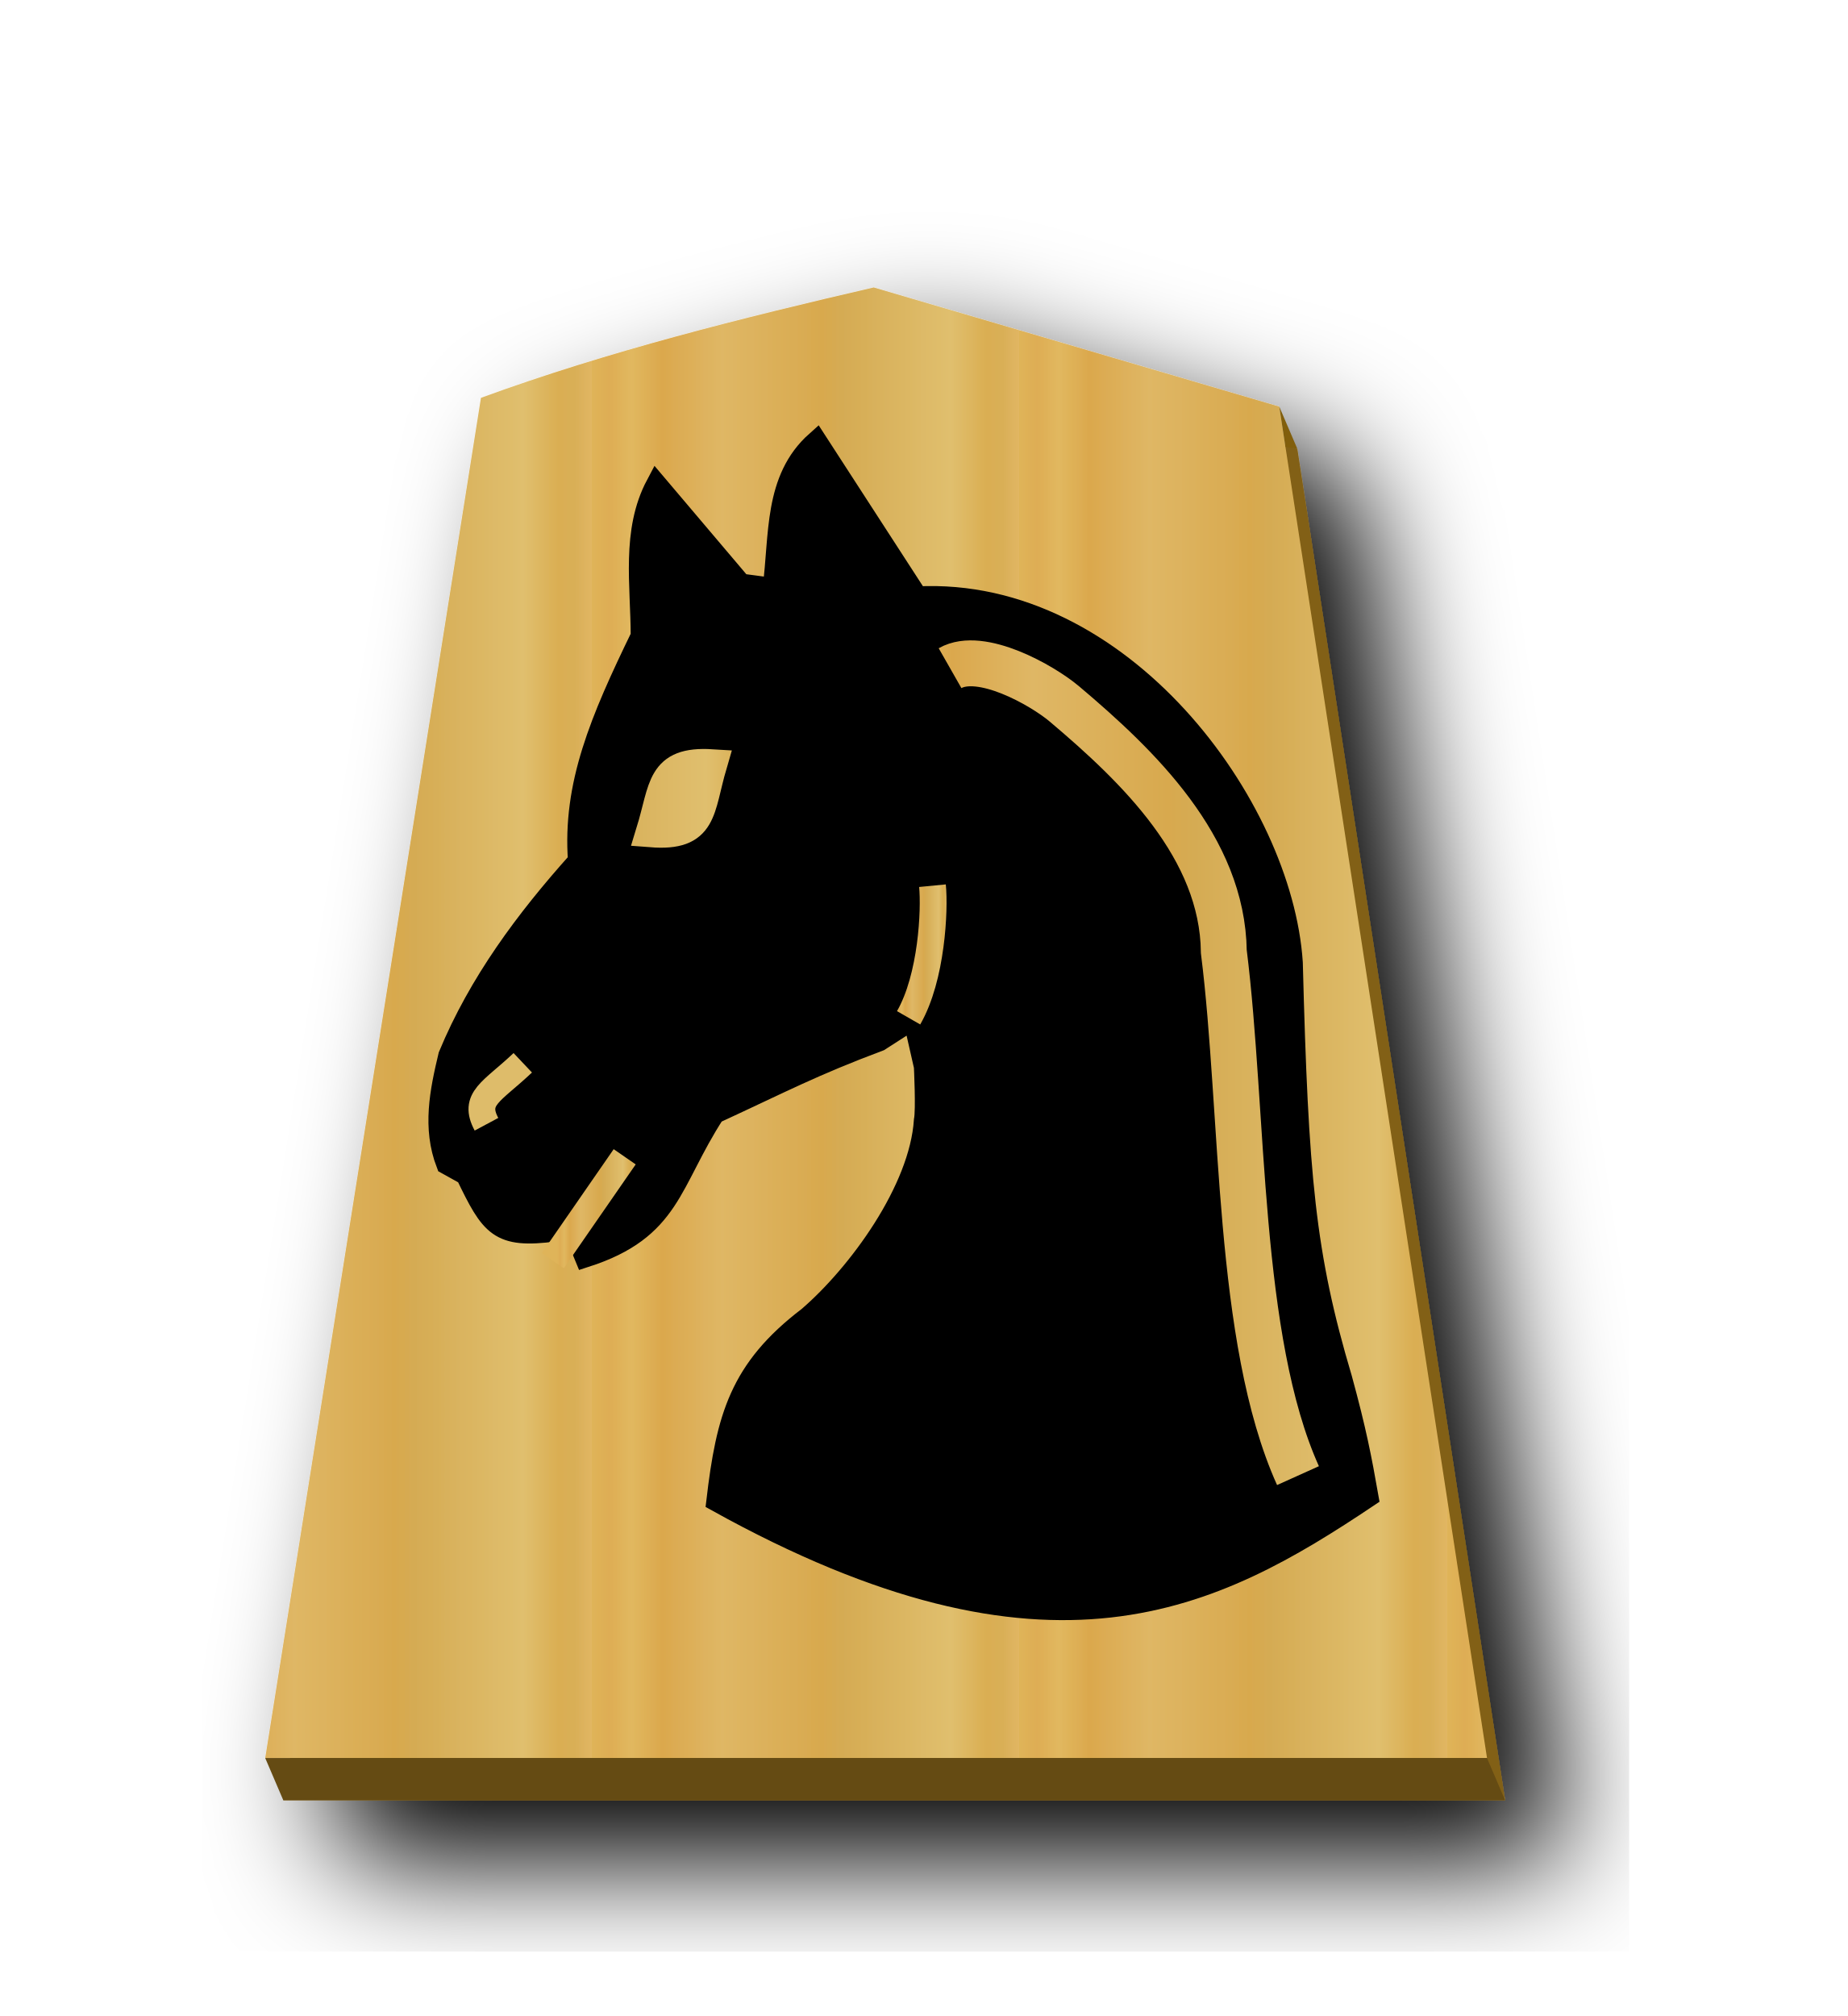
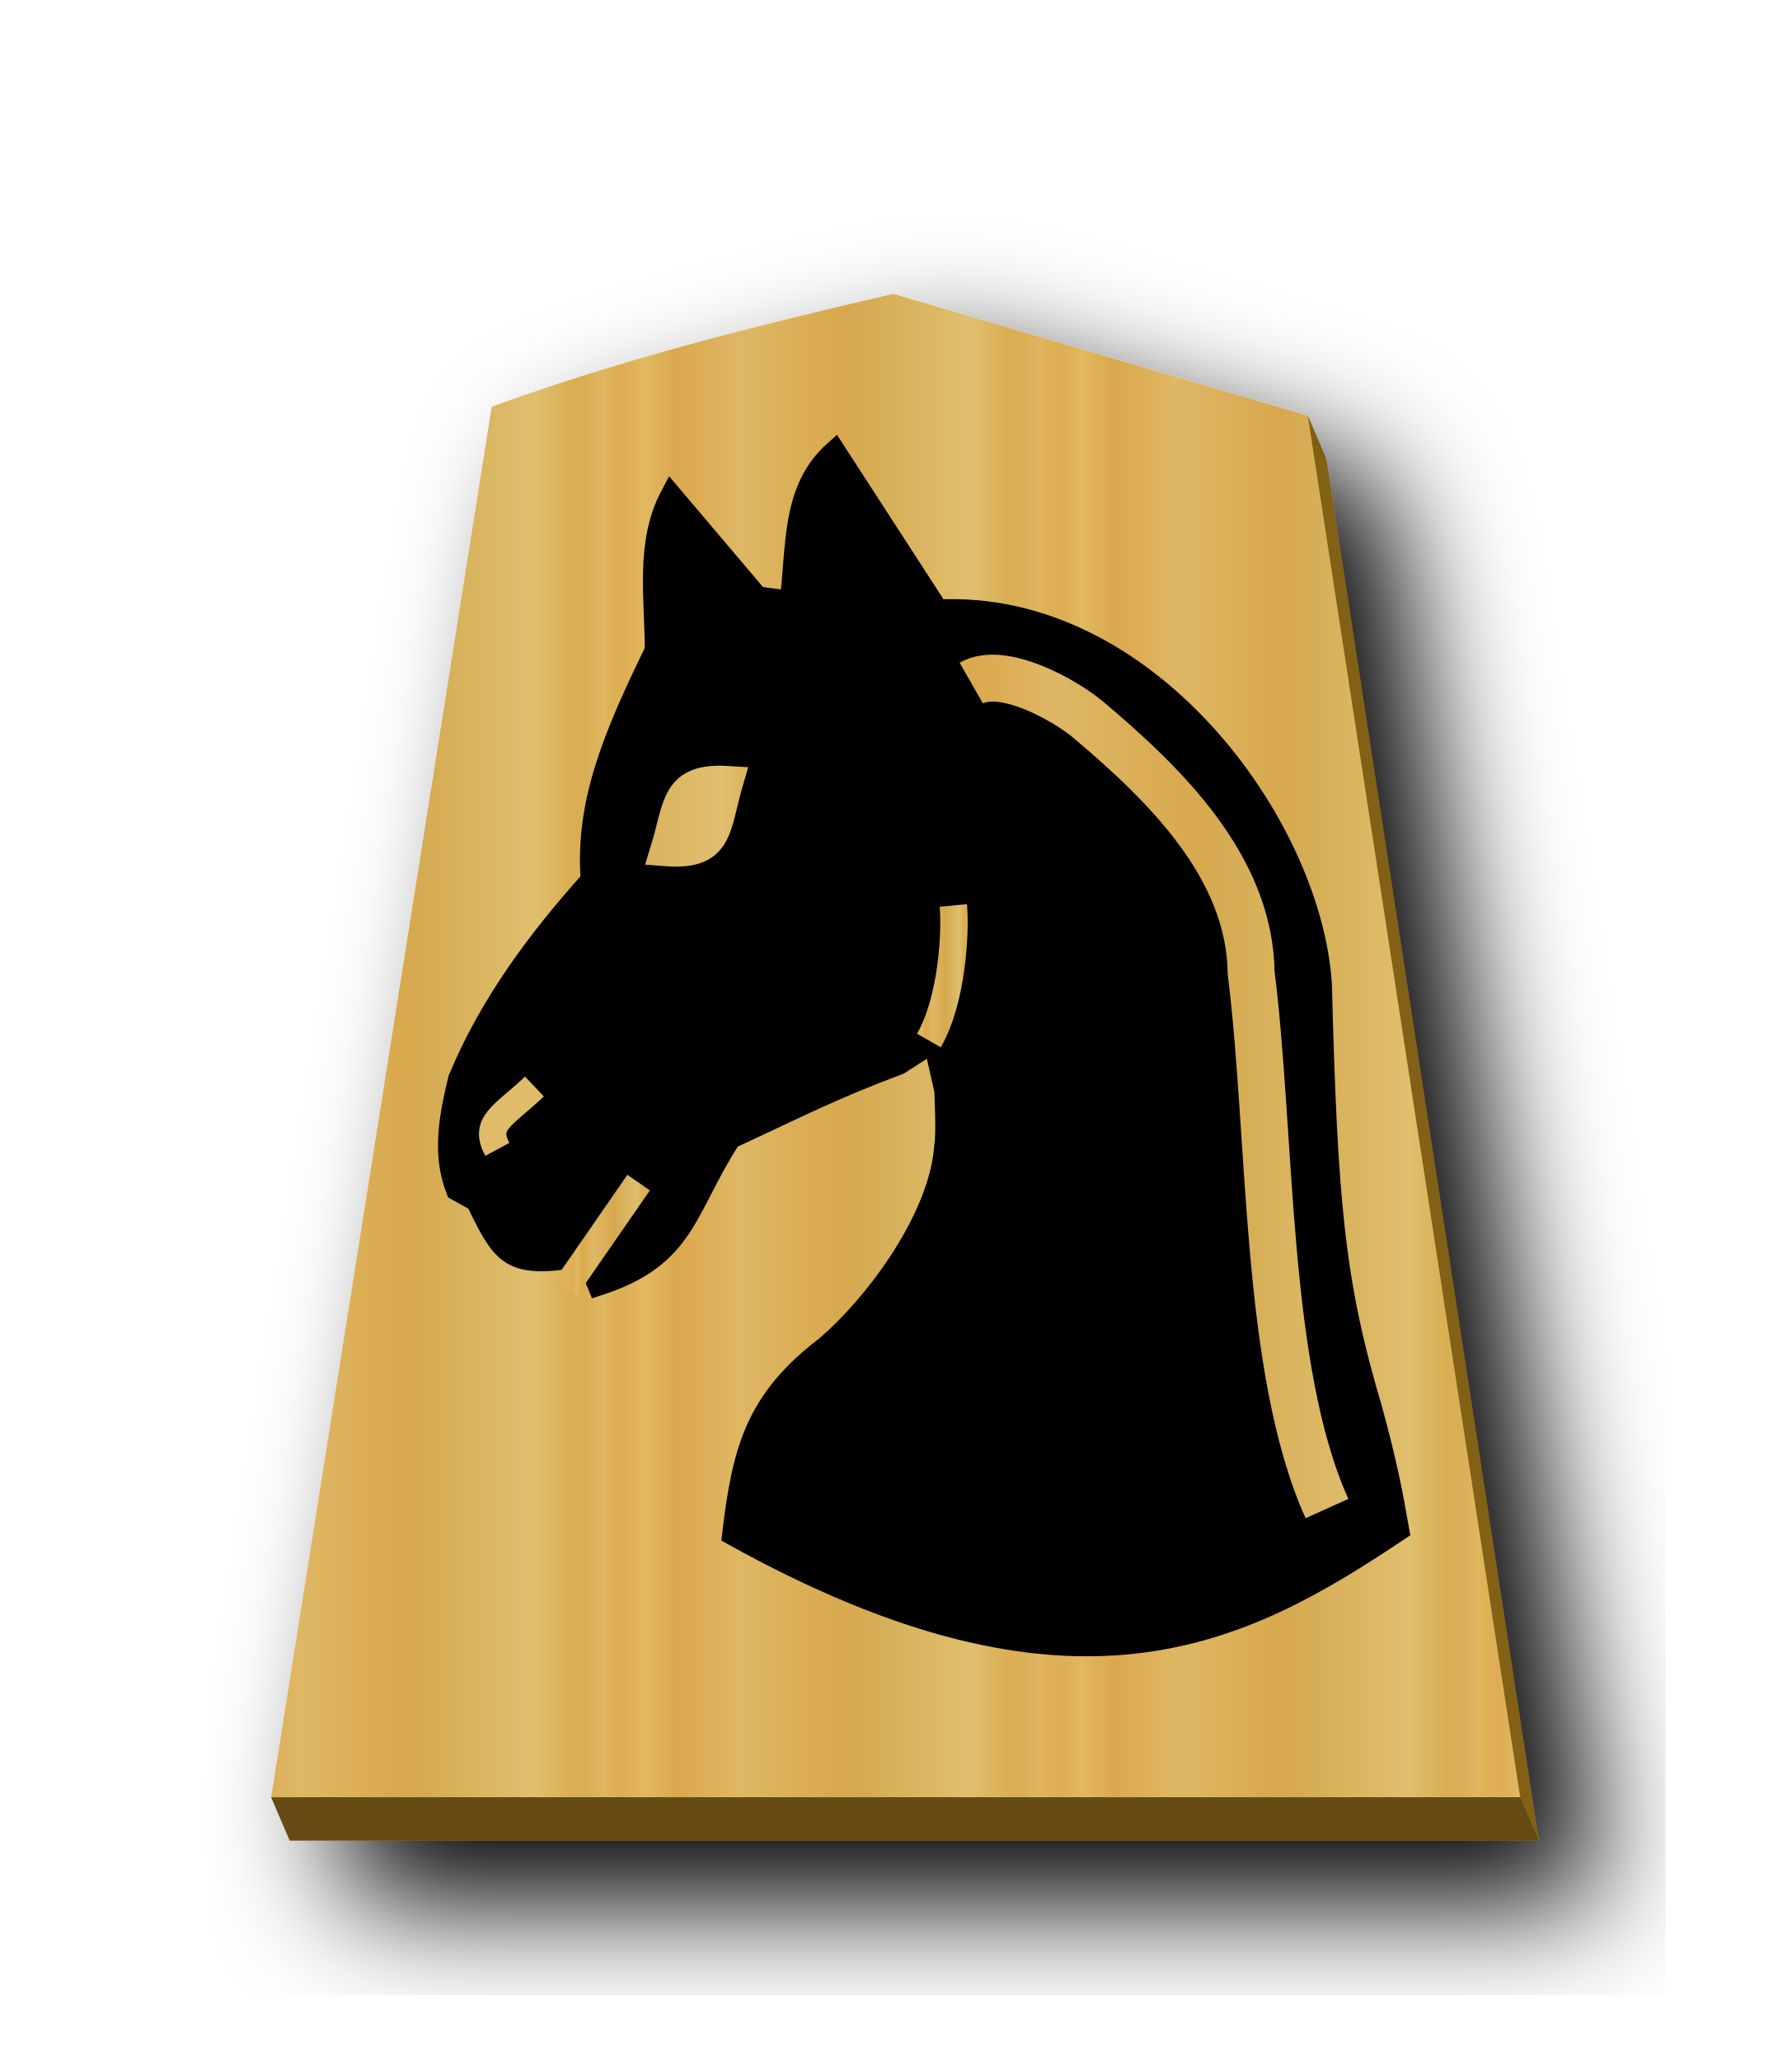
- <svg xmlns="http://www.w3.org/2000/svg" xmlns:xlink="http://www.w3.org/1999/xlink" width="55" height="60" version="1.1" id="svg1717">
+ <svg xmlns="http://www.w3.org/2000/svg" xmlns:xlink="http://www.w3.org/1999/xlink" width="52.157" height="60" version="1.1" id="svg1717">
  <defs id="defs1721">
    <filter style="color-interpolation-filters:sRGB" id="filter1552">
      <feFlood flood-opacity="0.498" flood-color="rgb(0,0,0)" result="flood" id="feFlood1542" />
      <feComposite in="flood" in2="SourceGraphic" operator="in" result="composite1" id="feComposite1544" />
      <feGaussianBlur in="composite1" stdDeviation="2.5" result="blur" id="feGaussianBlur1546" />
      <feOffset dx="4.57967e-15" dy="4.41314e-15" result="offset" id="feOffset1548" />
      <feComposite in="SourceGraphic" in2="offset" operator="over" result="composite2" id="feComposite1550" />
    </filter>
    <filter style="color-interpolation-filters:sRGB" id="filter1540">
      <feFlood flood-opacity="0.498" flood-color="rgb(0,0,0)" result="flood" id="feFlood1530" />
      <feComposite in="flood" in2="SourceGraphic" operator="in" result="composite1" id="feComposite1532" />
      <feGaussianBlur in="composite1" stdDeviation="2.5" result="blur" id="feGaussianBlur1534" />
      <feOffset dx="4.57967e-15" dy="4.41314e-15" result="offset" id="feOffset1536" />
      <feComposite in="SourceGraphic" in2="offset" operator="over" result="composite2" id="feComposite1538" />
    </filter>
    <filter id="drop-shadow-9">
      <feGaussianBlur in="SourceAlpha" result="blur" stdDeviation="2" id="feGaussianBlur5056" />
      <feOffset result="offsetBlur" dx="2" dy="2" id="feOffset5058" />
      <feBlend in="SourceGraphic" in2="offsetBlur" mode="normal" id="feBlend5060" />
    </filter>
    <filter id="drop-shadow-2">
      <feGaussianBlur in="SourceAlpha" result="blur" stdDeviation="2" id="feGaussianBlur6807" />
      <feOffset result="offsetBlur" dx="2" dy="2" id="feOffset6809" />
      <feBlend in="SourceGraphic" in2="offsetBlur" mode="normal" id="feBlend6811" />
    </filter>
    <filter id="drop-shadow-2-8">
      <feGaussianBlur in="SourceAlpha" result="blur" stdDeviation="2" id="feGaussianBlur6807-2" />
      <feOffset result="offsetBlur" dx="2" dy="2" id="feOffset6809-8" />
      <feBlend in="SourceGraphic" in2="offsetBlur" mode="normal" id="feBlend6811-0" />
    </filter>
    <filter id="drop-shadow-6">
      <feGaussianBlur in="SourceAlpha" result="blur" stdDeviation="2" id="feGaussianBlur5056-9" />
      <feOffset result="offsetBlur" dx="2" dy="2" id="feOffset5058-0" />
      <feBlend in="SourceGraphic" in2="offsetBlur" mode="normal" id="feBlend5060-9" />
    </filter>
    <filter id="drop-shadow-27">
      <feGaussianBlur in="SourceAlpha" result="blur" stdDeviation="2" id="feGaussianBlur5056-5" />
      <feOffset result="offsetBlur" dx="2" dy="2" id="feOffset5058-6" />
      <feBlend in="SourceGraphic" in2="offsetBlur" mode="normal" id="feBlend5060-96" />
    </filter>
    <filter id="drop-shadow-2-88">
      <feGaussianBlur in="SourceAlpha" result="blur" stdDeviation="2" id="feGaussianBlur6807-1" />
      <feOffset result="offsetBlur" dx="2" dy="2" id="feOffset6809-5" />
      <feBlend in="SourceGraphic" in2="offsetBlur" mode="normal" id="feBlend6811-7" />
    </filter>
    <filter id="drop-shadow-2-6">
      <feGaussianBlur in="SourceAlpha" result="blur" stdDeviation="2" id="feGaussianBlur6807-4" />
      <feOffset result="offsetBlur" dx="2" dy="2" id="feOffset6809-6" />
      <feBlend in="SourceGraphic" in2="offsetBlur" mode="normal" id="feBlend6811-8" />
    </filter>
    <filter id="drop-shadow-62">
      <feGaussianBlur in="SourceAlpha" result="blur" stdDeviation="2" id="feGaussianBlur5056-7" />
      <feOffset result="offsetBlur" dx="2" dy="2" id="feOffset5058-9" />
      <feBlend in="SourceGraphic" in2="offsetBlur" mode="normal" id="feBlend5060-1" />
    </filter>
    <filter id="drop-shadow-1">
      <feGaussianBlur in="SourceAlpha" result="blur" stdDeviation="2" id="feGaussianBlur5056-0" />
      <feOffset result="offsetBlur" dx="2" dy="2" id="feOffset5058-7" />
      <feBlend in="SourceGraphic" in2="offsetBlur" mode="normal" id="feBlend5060-4" />
    </filter>
    <filter id="drop-shadow-2-67">
      <feGaussianBlur in="SourceAlpha" result="blur" stdDeviation="2" id="feGaussianBlur6807-7" />
      <feOffset result="offsetBlur" dx="2" dy="2" id="feOffset6809-4" />
      <feBlend in="SourceGraphic" in2="offsetBlur" mode="normal" id="feBlend6811-74" />
    </filter>
    <filter id="drop-shadow-2-86">
      <feGaussianBlur in="SourceAlpha" result="blur" stdDeviation="2" id="feGaussianBlur6807-6" />
      <feOffset result="offsetBlur" dx="2" dy="2" id="feOffset6809-9" />
      <feBlend in="SourceGraphic" in2="offsetBlur" mode="normal" id="feBlend6811-1" />
    </filter>
    <filter id="drop-shadow-22">
      <feGaussianBlur in="SourceAlpha" result="blur" stdDeviation="2" id="feGaussianBlur5056-0-5" />
      <feOffset result="offsetBlur" dx="2" dy="2" id="feOffset5058-0-0" />
      <feBlend in="SourceGraphic" in2="offsetBlur" mode="normal" id="feBlend5060-0" />
    </filter>
    <filter id="drop-shadow-2-8-6">
      <feGaussianBlur in="SourceAlpha" result="blur" stdDeviation="2" id="feGaussianBlur6807-40" />
      <feOffset result="offsetBlur" dx="2" dy="2" id="feOffset6809-4-3" />
      <feBlend in="SourceGraphic" in2="offsetBlur" mode="normal" id="feBlend6811-3" />
    </filter>
    <filter id="drop-shadow-5">
      <feGaussianBlur in="SourceAlpha" result="blur" stdDeviation="2" id="feGaussianBlur5056-6" />
      <feOffset result="offsetBlur" dx="2" dy="2" id="feOffset5058-2" />
      <feBlend in="SourceGraphic" in2="offsetBlur" mode="normal" id="feBlend5060-8" />
    </filter>
    <filter id="drop-shadow-5-9">
      <feGaussianBlur in="SourceAlpha" result="blur" stdDeviation="2" id="feGaussianBlur5056-6-0" />
      <feOffset result="offsetBlur" dx="2" dy="2" id="feOffset5058-2-0" />
      <feBlend in="SourceGraphic" in2="offsetBlur" mode="normal" id="feBlend5060-8-3" />
    </filter>
    <filter id="drop-shadow-2-84">
      <feGaussianBlur in="SourceAlpha" result="blur" stdDeviation="2" id="feGaussianBlur6807-9" />
      <feOffset result="offsetBlur" dx="2" dy="2" id="feOffset6809-5-9" />
      <feBlend in="SourceGraphic" in2="offsetBlur" mode="normal" id="feBlend6811-1-9" />
    </filter>
    <filter id="drop-shadow-2-84-4">
      <feGaussianBlur in="SourceAlpha" result="blur" stdDeviation="2" id="feGaussianBlur6807-9-5" />
      <feOffset result="offsetBlur" dx="2" dy="2" id="feOffset6809-5-7" />
      <feBlend in="SourceGraphic" in2="offsetBlur" mode="normal" id="feBlend6811-1-1" />
    </filter>
    <filter id="drop-shadow-5-1">
      <feGaussianBlur in="SourceAlpha" result="blur" stdDeviation="2" id="feGaussianBlur5056-6-9" />
      <feOffset result="offsetBlur" dx="2" dy="2" id="feOffset5058-2-6" />
      <feBlend in="SourceGraphic" in2="offsetBlur" mode="normal" id="feBlend5060-8-9" />
    </filter>
    <linearGradient id="linearGradient12530">
      <stop style="stop-color:#dfb459;stop-opacity:1" offset="0" id="stop12526" />
      <stop id="stop16843" offset="0.042" style="stop-color:#dead54;stop-opacity:1" />
      <stop id="stop12556" offset="0.093" style="stop-color:#e1b85f;stop-opacity:1" />
      <stop id="stop12532" offset="0.165" style="stop-color:#dba84d;stop-opacity:1" />
      <stop style="stop-color:#dfb765;stop-opacity:1" offset="0.305" id="stop12564" />
      <stop style="stop-color:#d8a94e;stop-opacity:1" offset="0.539" id="stop12558" />
      <stop id="stop12562" offset="0.586" style="stop-color:#d5ab53;stop-opacity:1" />
      <stop style="stop-color:#e0bf6e;stop-opacity:1" offset="0.84" id="stop12534" />
      <stop id="stop16845" offset="0.924" style="stop-color:#daae52;stop-opacity:1" />
      <stop id="stop12560" offset="0.962" style="stop-color:#d9af57;stop-opacity:1" />
      <stop style="stop-color:#e1b663;stop-opacity:1" offset="1" id="stop12528" />
    </linearGradient>
    <filter id="drop-shadow-22-6">
      <feGaussianBlur in="SourceAlpha" result="blur" stdDeviation="2" id="feGaussianBlur5056-0-5-2" />
      <feOffset result="offsetBlur" dx="2" dy="2" id="feOffset5058-0-0-8" />
      <feBlend in="SourceGraphic" in2="offsetBlur" mode="normal" id="feBlend5060-0-9" />
    </filter>
    <linearGradient xlink:href="#linearGradient12530" id="linearGradient65888" x1="287.356" y1="53.513" x2="301.335" y2="53.513" gradientUnits="userSpaceOnUse" spreadMethod="repeat" />
    <linearGradient xlink:href="#linearGradient12530" id="linearGradient65926" x1="-134.375" y1="82.638" x2="-104.096" y2="82.638" gradientUnits="userSpaceOnUse" />
    <linearGradient xlink:href="#linearGradient12530" id="linearGradient65934" x1="-134.375" y1="82.638" x2="-104.096" y2="82.638" gradientUnits="userSpaceOnUse" />
    <linearGradient xlink:href="#linearGradient12530" id="linearGradient65942" x1="373.592" y1="89.663" x2="376.533" y2="89.663" gradientUnits="userSpaceOnUse" />
    <linearGradient xlink:href="#linearGradient12530" id="linearGradient65950" x1="-96.59" y1="92.733" x2="-93.377" y2="92.733" gradientUnits="userSpaceOnUse" />
    <linearGradient xlink:href="#linearGradient12530" id="linearGradient65958" x1="-136.475" y1="99.718" x2="-99.186" y2="99.718" gradientUnits="userSpaceOnUse" spreadMethod="repeat" />
  </defs>
  <filter id="drop-shadow">
    <feGaussianBlur in="SourceAlpha" result="blur" stdDeviation="2" id="feGaussianBlur1692" />
    <feOffset result="offsetBlur" dx="2" dy="2" id="feOffset1694" />
    <feBlend in="SourceGraphic" in2="offsetBlur" mode="normal" id="feBlend1696" />
  </filter>
  <g transform="translate(-278.4241,-23.07481)" style="display:inline;fill-opacity:1;fill:url(#linearGradient65888)" id="g8374">
    <g style="display:inline;filter:url(#drop-shadow-5-1);fill-opacity:1.0;fill:url(#linearGradient65888)" id="g5079-1-9" transform="matrix(0.9107117,0,0,0.9107117,314.413,25.94909)">
      <path d="m -10.368,7.619 c -4.319,1 -8.69,2.088 -12.838,3.608 l -7.051,44.45 39.934,-1.84e-4 -6.79,-44.163 C -1.531,10.217 -5.951,8.914 -10.368,7.619 Z" id="path65890" style="fill:#826015;fill-opacity:1" />
      <path style="fill:url(#linearGradient65888);fill-opacity:1;" id="path5063-7-5" d="m -10.96,6.237 c -4.319,1 -8.69,2.088 -12.838,3.608 l -7.051,44.45 39.934,-1.84e-4 -6.79,-44.163 C -2.123,8.835 -6.544,7.532 -10.96,6.237 Z" />
    </g>
  </g>
  <g id="g12482" transform="matrix(1.138358,0,0,1.138358,-2.681382,-8.614948)">
    <g transform="matrix(0.7005504,0,0,0.7005504,-244.8044,-23.95103)" id="g8333" style="display:inline">
      <g id="g8329" transform="matrix(0.5770575,0,0,0.5770575,442.0274,27.09883)" style="stroke-width:1.386;stroke-miterlimit:4;stroke-dasharray:none">
        <path id="path8321" d="m -112.144,62.364 c -1.6,3.019 -0.979,6.472 -0.979,9.788 -2.637,5.433 -4.421,9.611 -4.055,14.542 -3.426,3.817 -6.439,7.882 -8.39,12.585 -0.556,2.331 -1.037,4.661 -0.14,6.992 l 1.258,0.699 c 1.623,3.364 2.101,4.109 5.733,3.636 l 0.699,-3.496 0.979,-1.678 -0.699,4.475 0.979,2.377 c 5.562,-1.791 5.436,-4.784 8.354,-9.286 4.416,-2.04 6.332,-3.073 10.663,-4.697 l 1.958,-1.258 2.936,-4.894 -2.657,4.754 0.699,3.076 c 0,0 0.14,2.797 0,3.496 -0.295,4.507 -4.288,9.949 -7.519,12.729 -4.418,3.365 -5.27,6.49 -5.905,11.881 21.57,11.971 32.153,6.364 42.089,-0.28 -0.435,-2.472 -0.771,-4.234 -1.702,-7.638 -2.388,-8.008 -2.832,-13.068 -3.192,-26.9 -0.667,-10.141 -11.049,-24.316 -24.248,-23.643 l -6.515,-10.056 c -2.743,2.442 -2.342,6.067 -2.797,9.508 l -2.097,-0.28 z" style="fill:#000000;stroke:#000000;stroke-width:1.386;stroke-linecap:butt;stroke-linejoin:miter;stroke-miterlimit:4;stroke-dasharray:none;stroke-opacity:1" />
        <path id="path8323" d="m -95.839,96.831 c 1.504,-2.624 1.695,-6.973 1.543,-8.544" style="fill:none;stroke:url(#linearGradient65950);stroke-width:1.732;stroke-linecap:butt;stroke-linejoin:miter;stroke-miterlimit:4;stroke-dasharray:none;stroke-opacity:1" />
        <path id="path8325" d="m -108.574,80.454 c -3.305,-0.203 -3.029,1.49 -3.91,4.358 3.366,0.262 3.052,-1.43 3.91,-4.358 z" style="fill:url(#linearGradient65926);stroke:url(#linearGradient65934);stroke-width:1.984;stroke-linecap:butt;stroke-linejoin:miter;stroke-miterlimit:4;stroke-dasharray:none;stroke-opacity:1;fill-opacity:1" />
        <path id="path8327" d="m -93.159,74.22 c 1.994,-1.137 5.955,1.095 7.399,2.315 4.785,4.041 10.223,9.278 10.309,16.017 1.316,10.47 0.825,25.073 4.797,33.888" style="fill:none;stroke:url(#linearGradient65958);stroke-width:2.968;stroke-linecap:butt;stroke-linejoin:miter;stroke-miterlimit:4;stroke-dasharray:none;stroke-opacity:1" />
      </g>
      <path style="fill:none;stroke:url(#linearGradient65942);stroke-width:0.999;stroke-linecap:butt;stroke-linejoin:miter;stroke-miterlimit:4;stroke-dasharray:none;stroke-opacity:1" d="m 373.442,92.04 2.683,-3.877" id="path8331" />
    </g>
    <path style="display:inline;fill:none;stroke:#debc6a;stroke-width:0.7;stroke-linecap:butt;stroke-linejoin:miter;stroke-miterlimit:4;stroke-dasharray:none;stroke-opacity:1;fill-opacity:1" d="m 15.076,36.961 c -0.362,-0.676 0.138,-0.84 0.949,-1.607" id="path8331-6" />
  </g>
  <path style="fill:#815e0c;stroke:none;stroke-width:1px;stroke-linecap:butt;stroke-linejoin:miter;stroke-opacity:1;fill-opacity:1" d="m 38.079,12.102 0.539,1.258 -0.356,-0.061 z" id="path65916" />
  <path style="fill:#654b13;stroke:none;stroke-width:1px;stroke-linecap:butt;stroke-linejoin:miter;stroke-opacity:1;fill-opacity:1" d="m 7.894,52.322 0.539,1.258 36.368,-1.67e-4 -0.539,-1.258 z" id="path65918" />
</svg>
